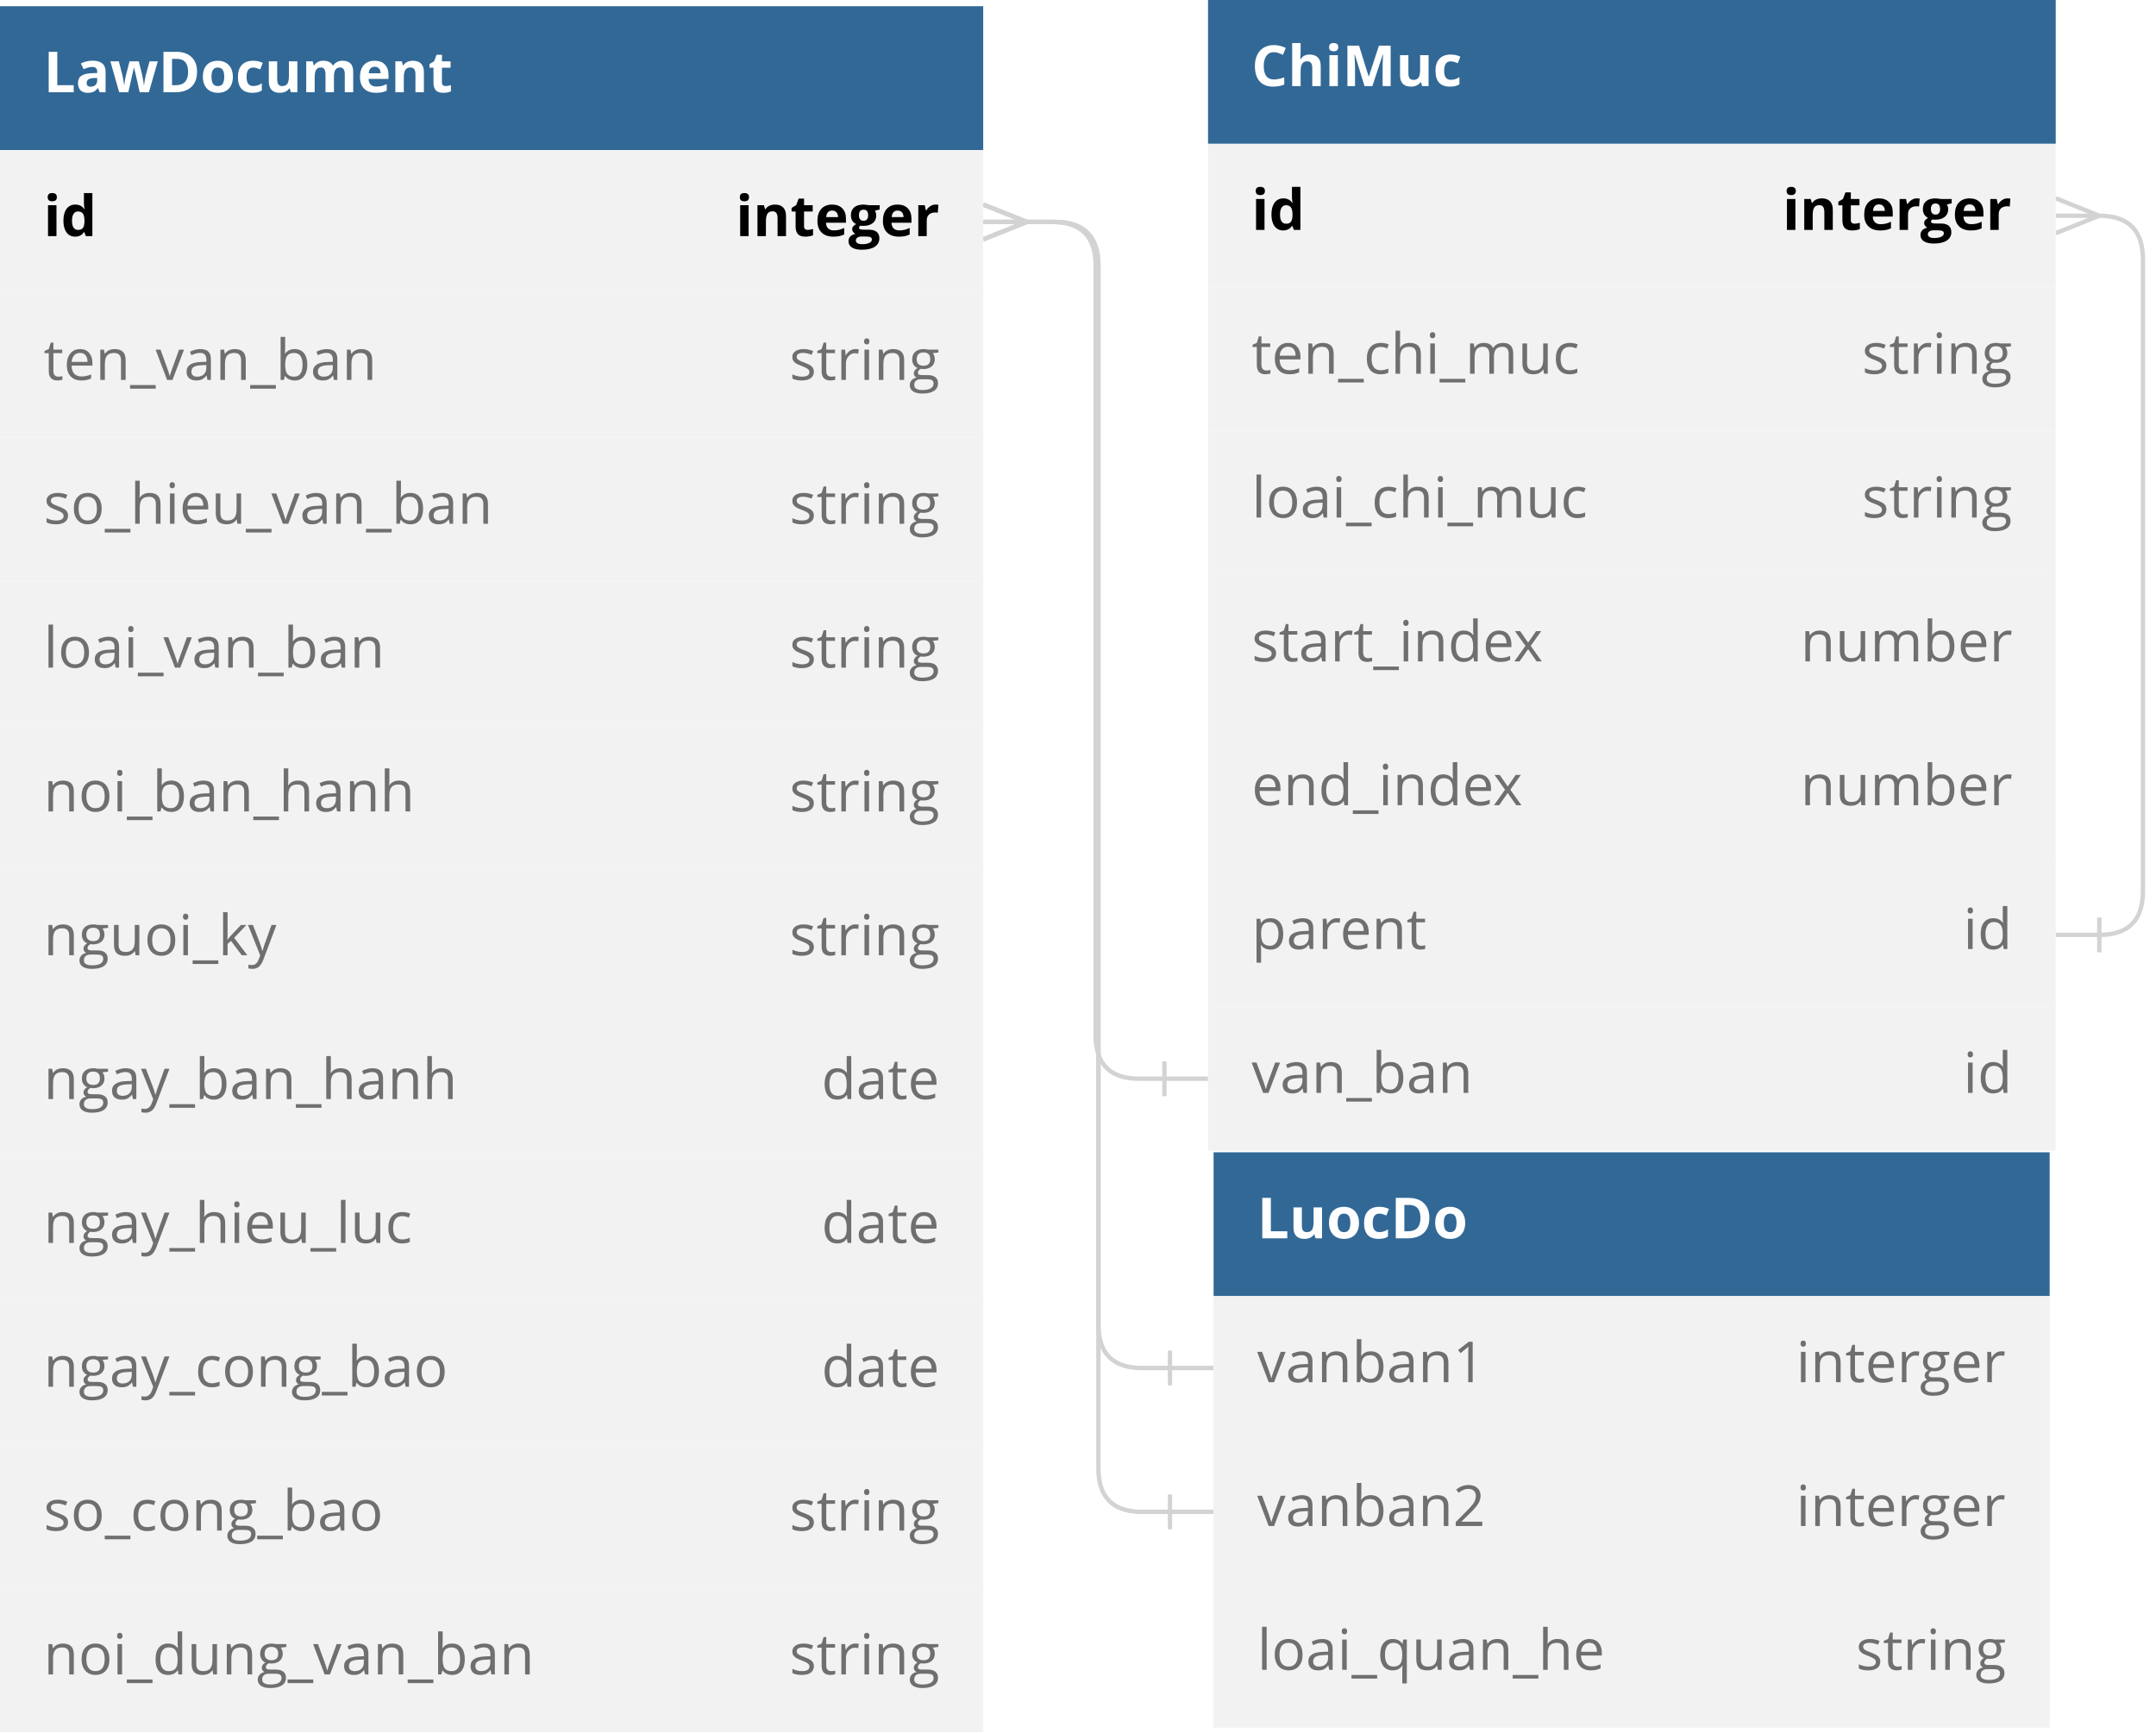
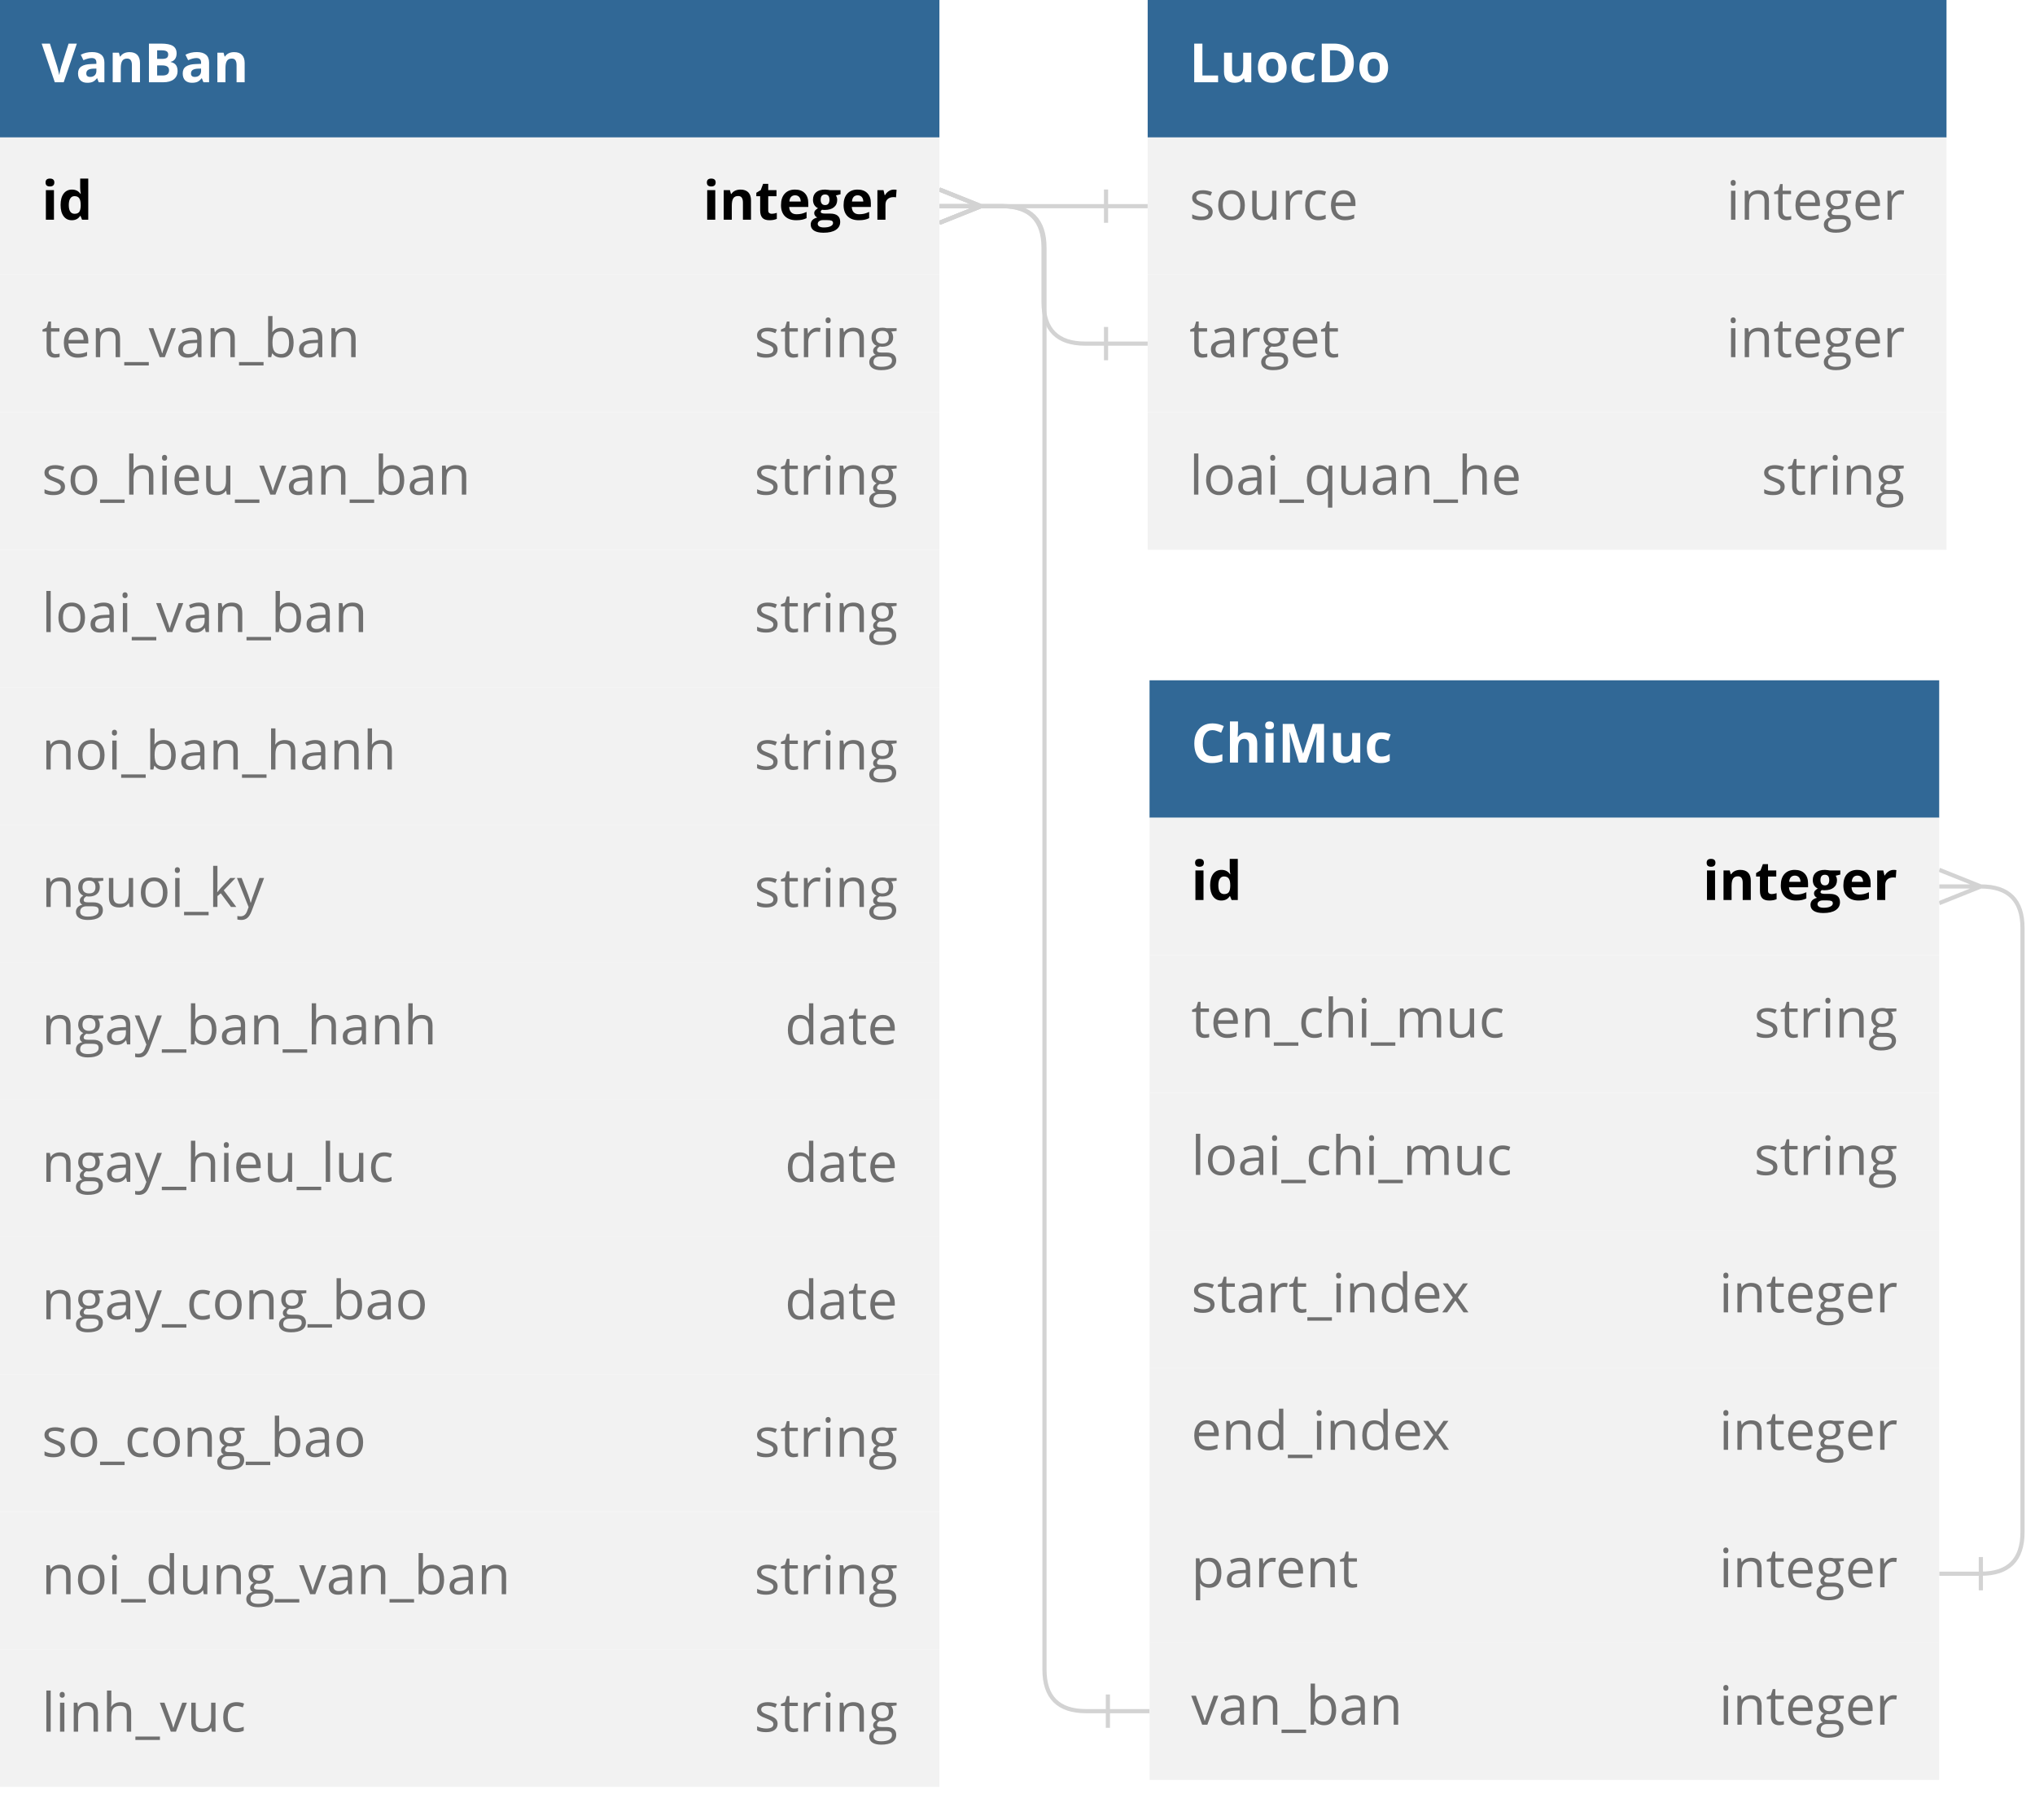
- <svg xmlns="http://www.w3.org/2000/svg" version="1.1" width="494.546" height="397.421">
-   <svg x="467.546" y="27.5" width="27" height="213">
+ <svg xmlns="http://www.w3.org/2000/svg" version="1.1" width="488.554" height="436.833">
+   <svg x="461.554" y="190.833" width="27" height="213">
    <path d="M4,187L14,187Q24,187,24,177L24,32Q24,22,14,22L4,22L14,22Q24,22,24,32L24,177Q24,187,14,187L4,187L4,187ZM14,183L14,191M4,18L14,22L4,26" fill="none" stroke="#D3D3D3" stroke-width="1" />
    <text x="7" y="184" style="font-family: &quot;Open Sans&quot;, sans-serif; font-size: 14px; font-weight: normal; fill: transparent;">1</text>
    <text x="7" y="19" style="font-family: &quot;Open Sans&quot;, sans-serif; font-size: 14px; font-weight: normal; fill: transparent;">*</text>
  </svg>
-   <svg x="221.53" y="28.921" width="68.569" height="244.579">
-     <path d="M4,22L19.785,22Q29.785,22,29.785,32L29.785,208.579Q29.785,218.579,39.785,218.579L55.569,218.579L39.785,218.579Q29.785,218.579,29.785,208.579L29.785,32Q29.785,22,19.785,22L4,22L4,22M4,18L14,22L4,26M45.569,214.579L45.569,222.579" fill="none" stroke="#D3D3D3" stroke-width="1" />
+   <svg x="221.53" y="27.5" width="67.446" height="409.333">
+     <path d="M4,22L19.223,22Q29.223,22,29.223,32L29.223,373.333Q29.223,383.333,39.223,383.333L54.446,383.333L39.223,383.333Q29.223,383.333,29.223,373.333L29.223,32Q29.223,22,19.223,22L4,22L4,22M4,18L14,22L4,26M44.446,379.333L44.446,387.333" fill="none" stroke="#D3D3D3" stroke-width="1" />
    <text x="7" y="19" style="font-family: &quot;Open Sans&quot;, sans-serif; font-size: 14px; font-weight: normal; fill: transparent;">*</text>
-     <text x="44.565" y="215.579" style="font-family: &quot;Open Sans&quot;, sans-serif; font-size: 14px; font-weight: normal; fill: transparent;">1</text>
+     <text x="43.442" y="380.333" style="font-family: &quot;Open Sans&quot;, sans-serif; font-size: 14px; font-weight: normal; fill: transparent;">1</text>
  </svg>
-   <svg x="221.53" y="28.921" width="69.843" height="310.952">
-     <path d="M4,22L20.421,22Q30.421,22,30.421,32L30.421,274.952Q30.421,284.952,40.421,284.952L56.843,284.952L40.421,284.952Q30.421,284.952,30.421,274.952L30.421,32Q30.421,22,20.421,22L4,22L4,22M4,18L14,22L4,26M46.843,280.952L46.843,288.952" fill="none" stroke="#D3D3D3" stroke-width="1" />
+   <svg x="221.53" y="27.5" width="67" height="48">
+     <path d="M4,22L29,22Q29,22,29,22L29,22Q29,22,29,22L54,22L29,22Q29,22,29,22L29,22Q29,22,29,22L4,22L4,22M4,18L14,22L4,26M44,18L44,26" fill="none" stroke="#D3D3D3" stroke-width="1" />
    <text x="7" y="19" style="font-family: &quot;Open Sans&quot;, sans-serif; font-size: 14px; font-weight: normal; fill: transparent;">*</text>
-     <text x="45.838" y="281.952" style="font-family: &quot;Open Sans&quot;, sans-serif; font-size: 14px; font-weight: normal; fill: transparent;">1</text>
+     <text x="42.995" y="19" style="font-family: &quot;Open Sans&quot;, sans-serif; font-size: 14px; font-weight: normal; fill: transparent;">1</text>
  </svg>
-   <svg x="221.53" y="28.921" width="69.843" height="343.952">
-     <path d="M4,22L20.421,22Q30.421,22,30.421,32L30.421,307.952Q30.421,317.952,40.421,317.952L56.843,317.952L40.421,317.952Q30.421,317.952,30.421,307.952L30.421,32Q30.421,22,20.421,22L4,22L4,22M4,18L14,22L4,26M46.843,313.952L46.843,321.952" fill="none" stroke="#D3D3D3" stroke-width="1" />
+   <svg x="221.53" y="27.5" width="67" height="81">
+     <path d="M4,22L19,22Q29,22,29,32L29,45Q29,55,39,55L54,55L39,55Q29,55,29,45L29,32Q29,22,19,22L4,22L4,22M4,18L14,22L4,26M44,51L44,59" fill="none" stroke="#D3D3D3" stroke-width="1" />
    <text x="7" y="19" style="font-family: &quot;Open Sans&quot;, sans-serif; font-size: 14px; font-weight: normal; fill: transparent;">*</text>
-     <text x="45.838" y="314.952" style="font-family: &quot;Open Sans&quot;, sans-serif; font-size: 14px; font-weight: normal; fill: transparent;">1</text>
+     <text x="42.995" y="52" style="font-family: &quot;Open Sans&quot;, sans-serif; font-size: 14px; font-weight: normal; fill: transparent;">1</text>
  </svg>
-   <svg x="0" y="1.421">
+   <svg x="0" y="0">
    <rect x="0" y="0" width="225.53" height="33" fill="#316896" />
-     <text x="10" y="19.75" style="font-family: &quot;Open Sans&quot;, sans-serif; font-size: 13px; font-weight: bold; fill: rgb(255, 255, 255);">LawDocument</text>
+     <text x="10" y="19.75" style="font-family: &quot;Open Sans&quot;, sans-serif; font-size: 13px; font-weight: bold; fill: rgb(255, 255, 255);">VanBan</text>
  </svg>
-   <svg x="0" y="34.421">
+   <svg x="0" y="33">
    <rect x="0" y="0" width="225.53" height="33" fill="#F2F2F2" />
    <text x="10" y="19.75" style="font-family: &quot;Open Sans&quot;, sans-serif; font-size: 13px; font-weight: bold; fill: black;">id</text>
    <text x="168.767" y="19.75" style="font-family: &quot;Open Sans&quot;, sans-serif; font-size: 13px; font-weight: bold; fill: black;">integer</text>
  </svg>
-   <svg x="0" y="67.421">
+   <svg x="0" y="66">
    <rect x="0" y="0" width="225.53" height="33" fill="#F2F2F2" />
    <text x="10" y="19.75" style="font-family: &quot;Open Sans&quot;, sans-serif; font-size: 13px; fill: rgb(111, 111, 111);">ten_van_ban</text>
    <text x="181.075" y="19.75" style="font-family: &quot;Open Sans&quot;, sans-serif; font-size: 13px; fill: rgb(111, 111, 111);">string</text>
  </svg>
-   <svg x="0" y="100.421">
+   <svg x="0" y="99">
    <rect x="0" y="0" width="225.53" height="33" fill="#F2F2F2" />
    <text x="10" y="19.75" style="font-family: &quot;Open Sans&quot;, sans-serif; font-size: 13px; fill: rgb(111, 111, 111);">so_hieu_van_ban</text>
    <text x="181.075" y="19.75" style="font-family: &quot;Open Sans&quot;, sans-serif; font-size: 13px; fill: rgb(111, 111, 111);">string</text>
  </svg>
-   <svg x="0" y="133.421">
+   <svg x="0" y="132">
    <rect x="0" y="0" width="225.53" height="33" fill="#F2F2F2" />
    <text x="10" y="19.75" style="font-family: &quot;Open Sans&quot;, sans-serif; font-size: 13px; fill: rgb(111, 111, 111);">loai_van_ban</text>
    <text x="181.075" y="19.75" style="font-family: &quot;Open Sans&quot;, sans-serif; font-size: 13px; fill: rgb(111, 111, 111);">string</text>
  </svg>
-   <svg x="0" y="166.421">
+   <svg x="0" y="165">
    <rect x="0" y="0" width="225.53" height="33" fill="#F2F2F2" />
    <text x="10" y="19.75" style="font-family: &quot;Open Sans&quot;, sans-serif; font-size: 13px; fill: rgb(111, 111, 111);">noi_ban_hanh</text>
    <text x="181.075" y="19.75" style="font-family: &quot;Open Sans&quot;, sans-serif; font-size: 13px; fill: rgb(111, 111, 111);">string</text>
  </svg>
-   <svg x="0" y="199.421">
+   <svg x="0" y="198">
    <rect x="0" y="0" width="225.53" height="33" fill="#F2F2F2" />
    <text x="10" y="19.75" style="font-family: &quot;Open Sans&quot;, sans-serif; font-size: 13px; fill: rgb(111, 111, 111);">nguoi_ky</text>
    <text x="181.075" y="19.75" style="font-family: &quot;Open Sans&quot;, sans-serif; font-size: 13px; fill: rgb(111, 111, 111);">string</text>
  </svg>
-   <svg x="0" y="232.421">
+   <svg x="0" y="231">
    <rect x="0" y="0" width="225.53" height="33" fill="#F2F2F2" />
    <text x="10" y="19.75" style="font-family: &quot;Open Sans&quot;, sans-serif; font-size: 13px; fill: rgb(111, 111, 111);">ngay_ban_hanh</text>
    <text x="188.419" y="19.75" style="font-family: &quot;Open Sans&quot;, sans-serif; font-size: 13px; fill: rgb(111, 111, 111);">date</text>
  </svg>
-   <svg x="0" y="265.421">
+   <svg x="0" y="264">
    <rect x="0" y="0" width="225.53" height="33" fill="#F2F2F2" />
    <text x="10" y="19.75" style="font-family: &quot;Open Sans&quot;, sans-serif; font-size: 13px; fill: rgb(111, 111, 111);">ngay_hieu_luc</text>
    <text x="188.419" y="19.75" style="font-family: &quot;Open Sans&quot;, sans-serif; font-size: 13px; fill: rgb(111, 111, 111);">date</text>
  </svg>
-   <svg x="0" y="298.421">
+   <svg x="0" y="297">
    <rect x="0" y="0" width="225.53" height="33" fill="#F2F2F2" />
    <text x="10" y="19.75" style="font-family: &quot;Open Sans&quot;, sans-serif; font-size: 13px; fill: rgb(111, 111, 111);">ngay_cong_bao</text>
    <text x="188.419" y="19.75" style="font-family: &quot;Open Sans&quot;, sans-serif; font-size: 13px; fill: rgb(111, 111, 111);">date</text>
  </svg>
-   <svg x="0" y="331.421">
+   <svg x="0" y="330">
    <rect x="0" y="0" width="225.53" height="33" fill="#F2F2F2" />
    <text x="10" y="19.75" style="font-family: &quot;Open Sans&quot;, sans-serif; font-size: 13px; fill: rgb(111, 111, 111);">so_cong_bao</text>
    <text x="181.075" y="19.75" style="font-family: &quot;Open Sans&quot;, sans-serif; font-size: 13px; fill: rgb(111, 111, 111);">string</text>
  </svg>
-   <svg x="0" y="364.421">
+   <svg x="0" y="363">
    <rect x="0" y="0" width="225.53" height="33" fill="#F2F2F2" />
    <text x="10" y="19.75" style="font-family: &quot;Open Sans&quot;, sans-serif; font-size: 13px; fill: rgb(111, 111, 111);">noi_dung_van_ban</text>
    <text x="181.075" y="19.75" style="font-family: &quot;Open Sans&quot;, sans-serif; font-size: 13px; fill: rgb(111, 111, 111);">string</text>
  </svg>
-   <svg x="278.373" y="264.373">
+   <svg x="0" y="396">
+     <rect x="0" y="0" width="225.53" height="33" fill="#F2F2F2" />
+     <text x="10" y="19.75" style="font-family: &quot;Open Sans&quot;, sans-serif; font-size: 13px; fill: rgb(111, 111, 111);">linh_vuc</text>
+     <text x="181.075" y="19.75" style="font-family: &quot;Open Sans&quot;, sans-serif; font-size: 13px; fill: rgb(111, 111, 111);">string</text>
+   </svg>
+   <svg x="275.53" y="0">
    <rect x="0" y="0" width="191.78" height="33" fill="#316896" />
    <text x="10" y="19.75" style="font-family: &quot;Open Sans&quot;, sans-serif; font-size: 13px; font-weight: bold; fill: rgb(255, 255, 255);">LuocDo</text>
  </svg>
-   <svg x="278.373" y="297.373">
+   <svg x="275.53" y="33">
    <rect x="0" y="0" width="191.78" height="33" fill="#F2F2F2" />
-     <text x="10" y="19.75" style="font-family: &quot;Open Sans&quot;, sans-serif; font-size: 13px; fill: rgb(111, 111, 111);">vanban1</text>
-     <text x="133.607" y="19.75" style="font-family: &quot;Open Sans&quot;, sans-serif; font-size: 13px; fill: rgb(111, 111, 111);">interger</text>
+     <text x="10" y="19.75" style="font-family: &quot;Open Sans&quot;, sans-serif; font-size: 13px; fill: rgb(111, 111, 111);">source</text>
+     <text x="138.92" y="19.75" style="font-family: &quot;Open Sans&quot;, sans-serif; font-size: 13px; fill: rgb(111, 111, 111);">integer</text>
  </svg>
-   <svg x="278.373" y="330.373">
+   <svg x="275.53" y="66">
    <rect x="0" y="0" width="191.78" height="33" fill="#F2F2F2" />
-     <text x="10" y="19.75" style="font-family: &quot;Open Sans&quot;, sans-serif; font-size: 13px; fill: rgb(111, 111, 111);">vanban2</text>
-     <text x="133.607" y="19.75" style="font-family: &quot;Open Sans&quot;, sans-serif; font-size: 13px; fill: rgb(111, 111, 111);">interger</text>
+     <text x="10" y="19.75" style="font-family: &quot;Open Sans&quot;, sans-serif; font-size: 13px; fill: rgb(111, 111, 111);">target</text>
+     <text x="138.92" y="19.75" style="font-family: &quot;Open Sans&quot;, sans-serif; font-size: 13px; fill: rgb(111, 111, 111);">integer</text>
  </svg>
-   <svg x="278.373" y="363.373">
+   <svg x="275.53" y="99">
    <rect x="0" y="0" width="191.78" height="33" fill="#F2F2F2" />
    <text x="10" y="19.75" style="font-family: &quot;Open Sans&quot;, sans-serif; font-size: 13px; fill: rgb(111, 111, 111);">loai_quan_he</text>
    <text x="147.325" y="19.75" style="font-family: &quot;Open Sans&quot;, sans-serif; font-size: 13px; fill: rgb(111, 111, 111);">string</text>
  </svg>
-   <svg x="277.1" y="0">
-     <rect x="0" y="0" width="194.446" height="33" fill="#316896" />
+   <svg x="275.977" y="163.333">
+     <rect x="0" y="0" width="189.577" height="33" fill="#316896" />
    <text x="10" y="19.75" style="font-family: &quot;Open Sans&quot;, sans-serif; font-size: 13px; font-weight: bold; fill: rgb(255, 255, 255);">ChiMuc</text>
  </svg>
-   <svg x="277.1" y="33">
-     <rect x="0" y="0" width="194.446" height="33" fill="#F2F2F2" />
+   <svg x="275.977" y="196.333">
+     <rect x="0" y="0" width="189.577" height="33" fill="#F2F2F2" />
    <text x="10" y="19.75" style="font-family: &quot;Open Sans&quot;, sans-serif; font-size: 13px; font-weight: bold; fill: black;">id</text>
-     <text x="131.779" y="19.75" style="font-family: &quot;Open Sans&quot;, sans-serif; font-size: 13px; font-weight: bold; fill: black;">interger</text>
+     <text x="132.814" y="19.75" style="font-family: &quot;Open Sans&quot;, sans-serif; font-size: 13px; font-weight: bold; fill: black;">integer</text>
  </svg>
-   <svg x="277.1" y="66">
-     <rect x="0" y="0" width="194.446" height="33" fill="#F2F2F2" />
+   <svg x="275.977" y="229.333">
+     <rect x="0" y="0" width="189.577" height="33" fill="#F2F2F2" />
    <text x="10" y="19.75" style="font-family: &quot;Open Sans&quot;, sans-serif; font-size: 13px; fill: rgb(111, 111, 111);">ten_chi_muc</text>
-     <text x="149.991" y="19.75" style="font-family: &quot;Open Sans&quot;, sans-serif; font-size: 13px; fill: rgb(111, 111, 111);">string</text>
+     <text x="145.122" y="19.75" style="font-family: &quot;Open Sans&quot;, sans-serif; font-size: 13px; fill: rgb(111, 111, 111);">string</text>
  </svg>
-   <svg x="277.1" y="99">
-     <rect x="0" y="0" width="194.446" height="33" fill="#F2F2F2" />
+   <svg x="275.977" y="262.333">
+     <rect x="0" y="0" width="189.577" height="33" fill="#F2F2F2" />
    <text x="10" y="19.75" style="font-family: &quot;Open Sans&quot;, sans-serif; font-size: 13px; fill: rgb(111, 111, 111);">loai_chi_muc</text>
-     <text x="149.991" y="19.75" style="font-family: &quot;Open Sans&quot;, sans-serif; font-size: 13px; fill: rgb(111, 111, 111);">string</text>
+     <text x="145.122" y="19.75" style="font-family: &quot;Open Sans&quot;, sans-serif; font-size: 13px; fill: rgb(111, 111, 111);">string</text>
  </svg>
-   <svg x="277.1" y="132">
-     <rect x="0" y="0" width="194.446" height="33" fill="#F2F2F2" />
+   <svg x="275.977" y="295.333">
+     <rect x="0" y="0" width="189.577" height="33" fill="#F2F2F2" />
    <text x="10" y="19.75" style="font-family: &quot;Open Sans&quot;, sans-serif; font-size: 13px; fill: rgb(111, 111, 111);">start_index</text>
-     <text x="135.899" y="19.75" style="font-family: &quot;Open Sans&quot;, sans-serif; font-size: 13px; fill: rgb(111, 111, 111);">number</text>
+     <text x="136.718" y="19.75" style="font-family: &quot;Open Sans&quot;, sans-serif; font-size: 13px; fill: rgb(111, 111, 111);">integer</text>
  </svg>
-   <svg x="277.1" y="165">
-     <rect x="0" y="0" width="194.446" height="33" fill="#F2F2F2" />
+   <svg x="275.977" y="328.333">
+     <rect x="0" y="0" width="189.577" height="33" fill="#F2F2F2" />
    <text x="10" y="19.75" style="font-family: &quot;Open Sans&quot;, sans-serif; font-size: 13px; fill: rgb(111, 111, 111);">end_index</text>
-     <text x="135.899" y="19.75" style="font-family: &quot;Open Sans&quot;, sans-serif; font-size: 13px; fill: rgb(111, 111, 111);">number</text>
+     <text x="136.718" y="19.75" style="font-family: &quot;Open Sans&quot;, sans-serif; font-size: 13px; fill: rgb(111, 111, 111);">integer</text>
  </svg>
-   <svg x="277.1" y="198">
-     <rect x="0" y="0" width="194.446" height="33" fill="#F2F2F2" />
+   <svg x="275.977" y="361.333">
+     <rect x="0" y="0" width="189.577" height="33" fill="#F2F2F2" />
    <text x="10" y="19.75" style="font-family: &quot;Open Sans&quot;, sans-serif; font-size: 13px; fill: rgb(111, 111, 111);">parent</text>
-     <text x="173.21" y="19.75" style="font-family: &quot;Open Sans&quot;, sans-serif; font-size: 13px; fill: rgb(111, 111, 111);">id</text>
+     <text x="136.718" y="19.75" style="font-family: &quot;Open Sans&quot;, sans-serif; font-size: 13px; fill: rgb(111, 111, 111);">integer</text>
  </svg>
-   <svg x="277.1" y="231">
-     <rect x="0" y="0" width="194.446" height="33" fill="#F2F2F2" />
+   <svg x="275.977" y="394.333">
+     <rect x="0" y="0" width="189.577" height="33" fill="#F2F2F2" />
    <text x="10" y="19.75" style="font-family: &quot;Open Sans&quot;, sans-serif; font-size: 13px; fill: rgb(111, 111, 111);">van_ban</text>
-     <text x="173.21" y="19.75" style="font-family: &quot;Open Sans&quot;, sans-serif; font-size: 13px; fill: rgb(111, 111, 111);">id</text>
+     <text x="136.718" y="19.75" style="font-family: &quot;Open Sans&quot;, sans-serif; font-size: 13px; fill: rgb(111, 111, 111);">integer</text>
  </svg>
</svg>
